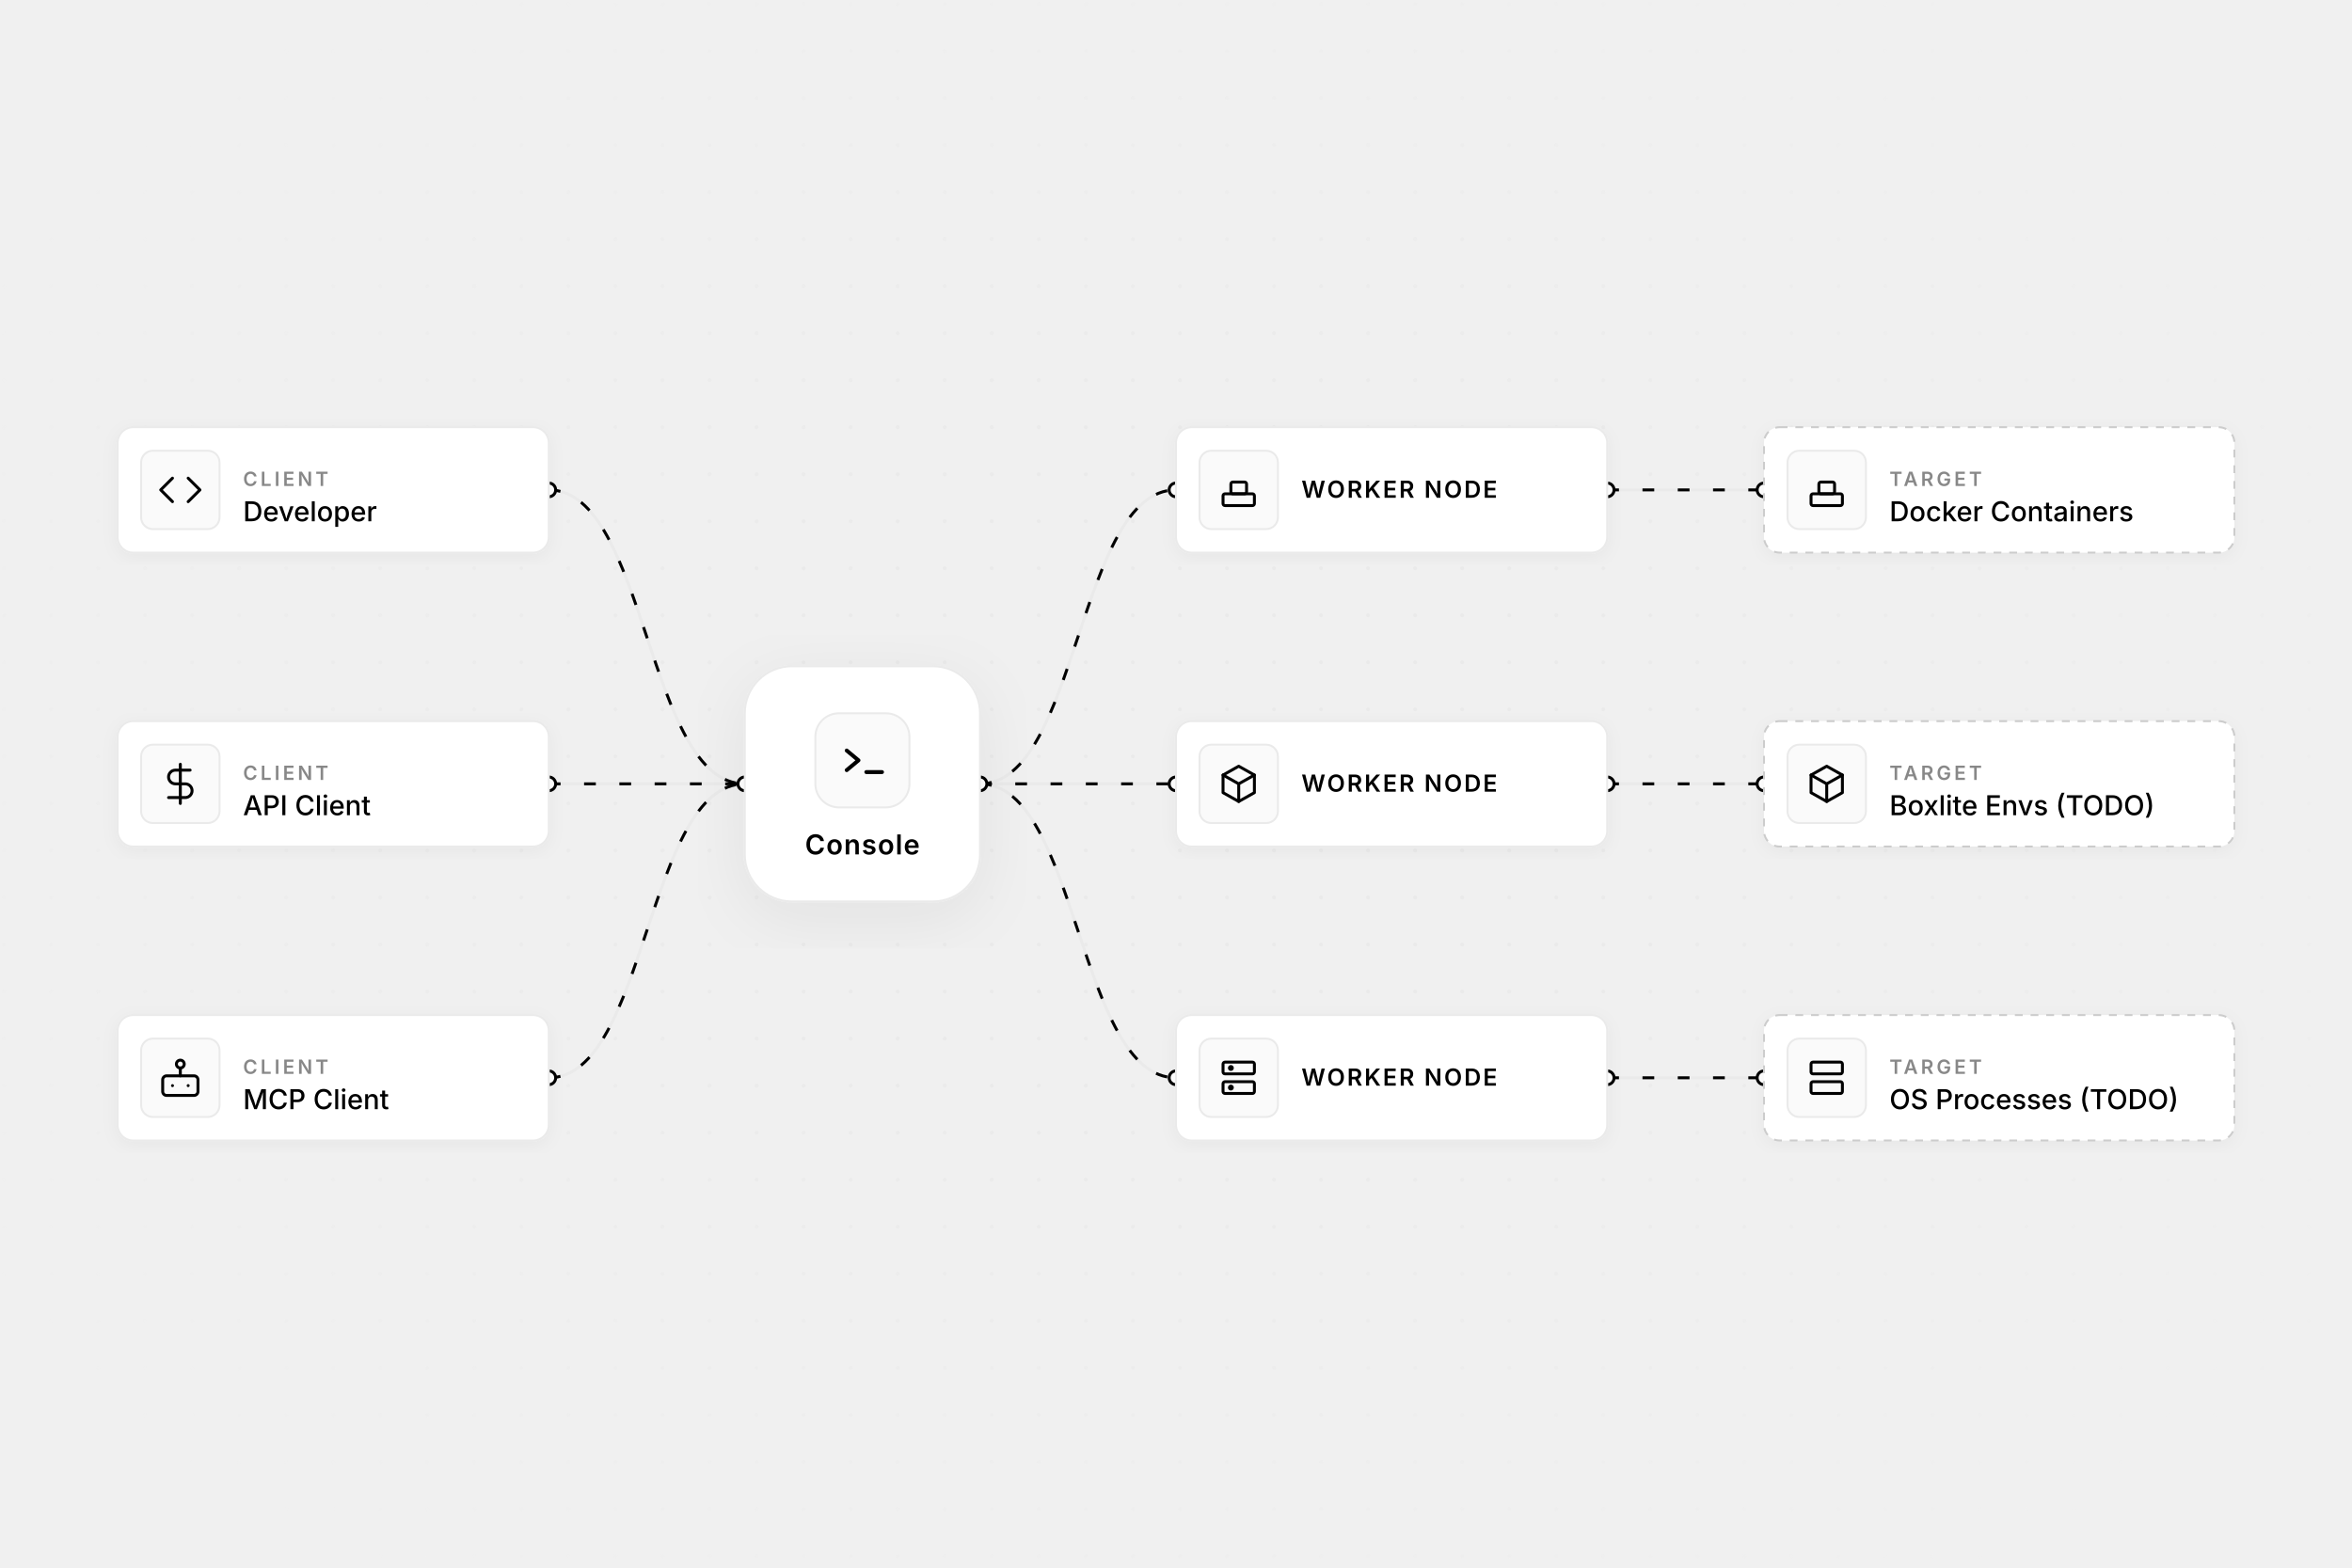
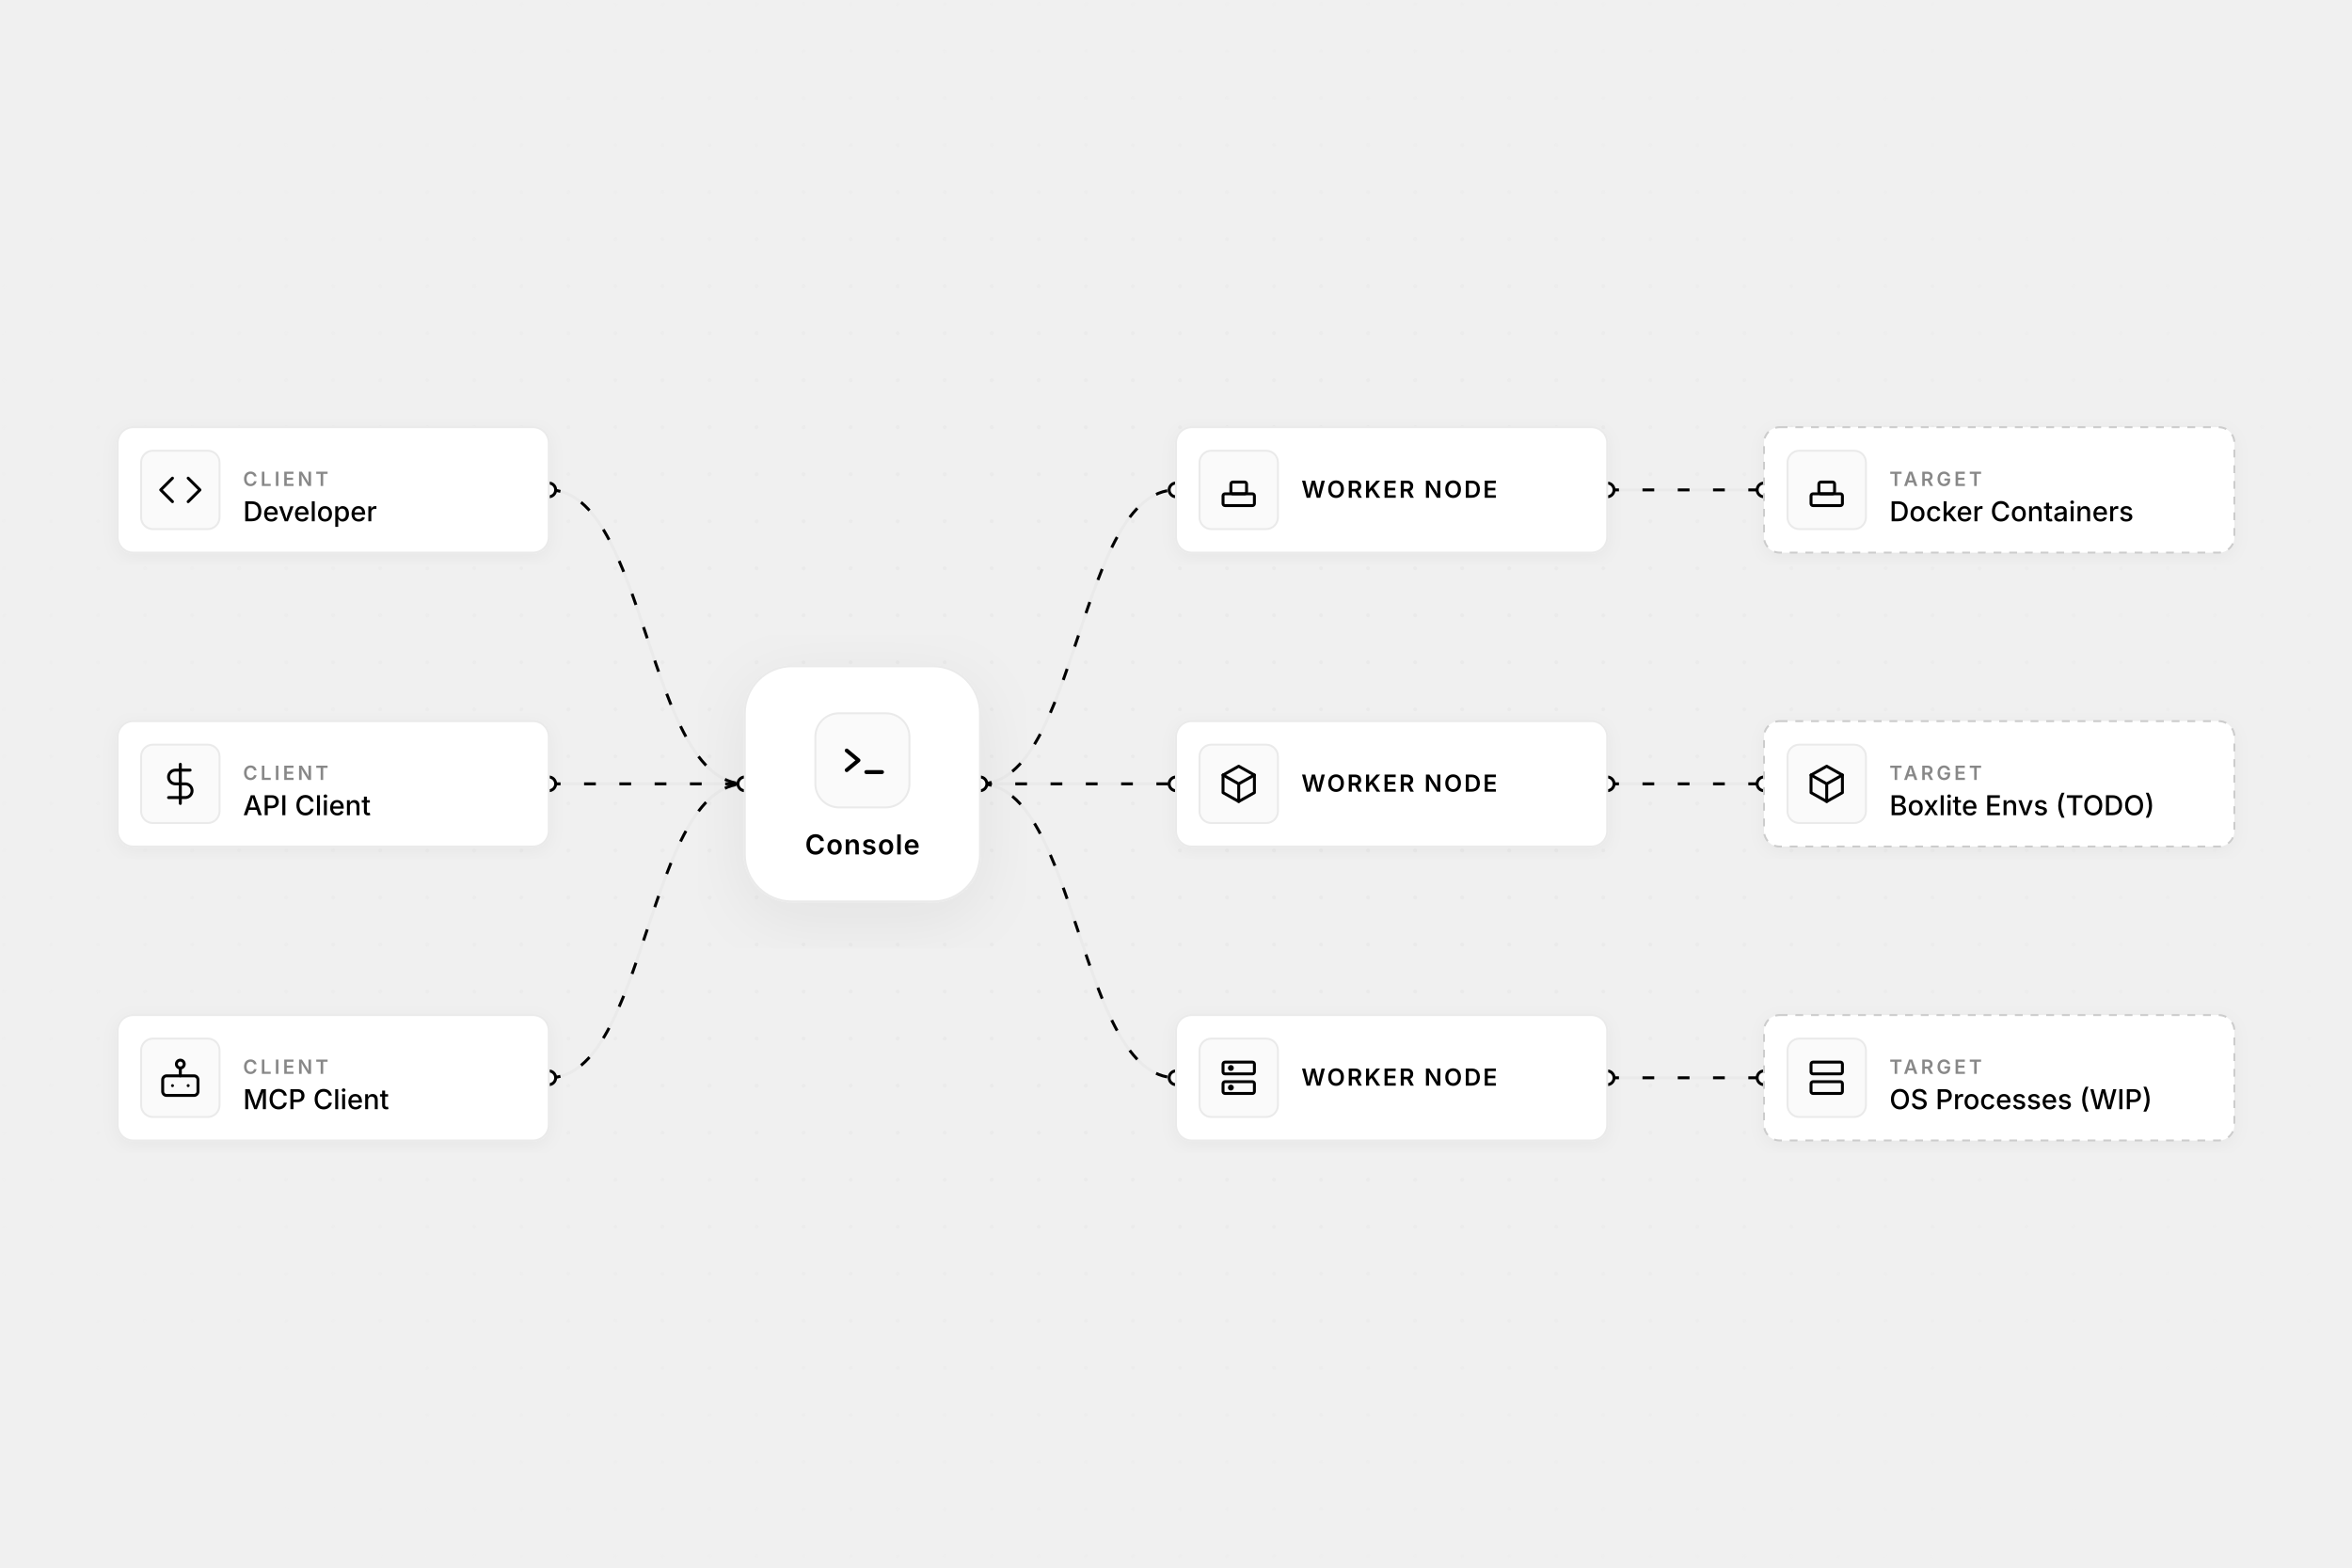
<svg xmlns="http://www.w3.org/2000/svg" viewBox="0 0 1200 800" width="100%" height="100%" style="background-color: #FFFFFF; font-family: 'Geist', 'Inter', -apple-system, BlinkMacSystemFont, 'Segoe UI', Roboto, sans-serif;">
  <defs>
    <pattern id="dot-grid" x="0" y="0" width="24" height="24" patternUnits="userSpaceOnUse">
      <circle cx="2" cy="2" r="1" fill="#EAEAEA" />
    </pattern>
    <filter id="shadow-sm" x="-10%" y="-10%" width="120%" height="120%">
      <feDropShadow dx="0" dy="2" stdDeviation="4" flood-color="#000000" flood-opacity="0.04" />
    </filter>
    <filter id="shadow-lg" x="-20%" y="-20%" width="140%" height="140%">
      <feDropShadow dx="0" dy="8" stdDeviation="16" flood-color="#000000" flood-opacity="0.06" />
    </filter>
    <path id="p1" d="M 280 250 C 330 250, 330 400, 380 400" />
    <path id="p2" d="M 280 400 L 380 400" />
    <path id="p3" d="M 280 550 C 330 550, 330 400, 380 400" />
    <path id="p4" d="M 500 400 C 550 400, 550 250, 600 250" />
    <path id="p5" d="M 500 400 L 600 400" />
    <path id="p6" d="M 500 400 C 550 400, 550 550, 600 550" />
    <path id="p7" d="M 820 250 L 900 250" />
    <path id="p8" d="M 820 400 L 900 400" />
    <path id="p9" d="M 820 550 L 900 550" />
    <radialGradient id="fade-gradient" cx="50%" cy="50%" r="60%">
      <stop offset="30%" stop-color="white" stop-opacity="1" />
      <stop offset="100%" stop-color="white" stop-opacity="0" />
    </radialGradient>
    <mask id="dot-mask">
      <rect width="1200" height="800" fill="url(#fade-gradient)" />
    </mask>
  </defs>
  <rect width="1200" height="800" fill="url(#dot-grid)" mask="url(#dot-mask)" />
  <g id="data-flow">
    <g stroke="#EAEAEA" stroke-width="1.5" fill="none">
      <use href="#p1" />
      <use href="#p2" />
      <use href="#p3" />
      <use href="#p4" />
      <use href="#p5" />
      <use href="#p6" />
      <use href="#p7" />
      <use href="#p8" />
      <use href="#p9" />
    </g>
    <g stroke="#000000" stroke-width="1.5" stroke-dasharray="6 12" fill="none">
      <use href="#p1">
        <animate attributeName="stroke-dashoffset" from="18" to="0" dur="1s" repeatCount="indefinite" calcMode="linear" />
      </use>
      <use href="#p2">
        <animate attributeName="stroke-dashoffset" from="18" to="0" dur="1s" repeatCount="indefinite" calcMode="linear" />
      </use>
      <use href="#p3">
        <animate attributeName="stroke-dashoffset" from="18" to="0" dur="1s" repeatCount="indefinite" calcMode="linear" />
      </use>
      <use href="#p4">
        <animate attributeName="stroke-dashoffset" from="18" to="0" dur="1s" repeatCount="indefinite" calcMode="linear" />
      </use>
      <use href="#p5">
        <animate attributeName="stroke-dashoffset" from="18" to="0" dur="1s" repeatCount="indefinite" calcMode="linear" />
      </use>
      <use href="#p6">
        <animate attributeName="stroke-dashoffset" from="18" to="0" dur="1s" repeatCount="indefinite" calcMode="linear" />
      </use>
      <use href="#p7">
        <animate attributeName="stroke-dashoffset" from="18" to="0" dur="1s" repeatCount="indefinite" calcMode="linear" />
      </use>
      <use href="#p8">
        <animate attributeName="stroke-dashoffset" from="18" to="0" dur="1s" repeatCount="indefinite" calcMode="linear" />
      </use>
      <use href="#p9">
        <animate attributeName="stroke-dashoffset" from="18" to="0" dur="1s" repeatCount="indefinite" calcMode="linear" />
      </use>
    </g>
  </g>
  <g id="anchors" fill="#FFFFFF" stroke="#000000" stroke-width="1.5">
    <circle cx="280" cy="250" r="3.5" />
    <circle cx="280" cy="400" r="3.5" />
    <circle cx="280" cy="550" r="3.5" />
    <circle cx="380" cy="400" r="3.5" />
    <circle cx="500" cy="400" r="3.5" />
    <circle cx="600" cy="250" r="3.5" />
    <circle cx="600" cy="400" r="3.5" />
    <circle cx="600" cy="550" r="3.5" />
    <circle cx="820" cy="250" r="3.5" />
    <circle cx="820" cy="400" r="3.5" />
    <circle cx="820" cy="550" r="3.5" />
    <circle cx="900" cy="250" r="3.5" />
    <circle cx="900" cy="400" r="3.5" />
    <circle cx="900" cy="550" r="3.5" />
  </g>
  <g id="clients" transform="translate(60, 0)">
    <g transform="translate(0, 218)">
      <rect width="220" height="64" rx="8" fill="#FFFFFF" stroke="#EAEAEA" stroke-width="1" filter="url(#shadow-sm)" />
      <rect x="12" y="12" width="40" height="40" rx="6" fill="#FAFAFA" stroke="#EAEAEA" stroke-width="1" />
      <svg x="20" y="20" width="24" height="24" viewBox="0 0 24 24" fill="none" stroke="#000000" stroke-width="1.5" stroke-linecap="round" stroke-linejoin="round">
        <polyline points="16 18 22 12 16 6" />
        <polyline points="8 6 2 12 8 18" />
      </svg>
      <text x="64" y="30" font-size="10" font-weight="600" fill="#888888" letter-spacing="1.5">CLIENT</text>
      <text x="64" y="48" font-size="14" font-weight="500" fill="#000000">Developer</text>
    </g>
    <g transform="translate(0, 368)">
      <rect width="220" height="64" rx="8" fill="#FFFFFF" stroke="#EAEAEA" stroke-width="1" filter="url(#shadow-sm)" />
      <rect x="12" y="12" width="40" height="40" rx="6" fill="#FAFAFA" stroke="#EAEAEA" stroke-width="1" />
      <svg x="20" y="20" width="24" height="24" viewBox="0 0 24 24" fill="none" stroke="#000000" stroke-width="1.5" stroke-linecap="round" stroke-linejoin="round">
        <path d="M12 2v20" />
        <path d="M17 5H9.5a3.5 3.5 0 0 0 0 7h5a3.5 3.5 0 0 1 0 7H6" />
      </svg>
      <text x="64" y="30" font-size="10" font-weight="600" fill="#888888" letter-spacing="1.5">CLIENT</text>
      <text x="64" y="48" font-size="14" font-weight="500" fill="#000000">API Client</text>
    </g>
    <g transform="translate(0, 518)">
      <rect width="220" height="64" rx="8" fill="#FFFFFF" stroke="#EAEAEA" stroke-width="1" filter="url(#shadow-sm)" />
      <rect x="12" y="12" width="40" height="40" rx="6" fill="#FAFAFA" stroke="#EAEAEA" stroke-width="1" />
      <svg x="20" y="20" width="24" height="24" viewBox="0 0 24 24" fill="none" stroke="#000000" stroke-width="1.5" stroke-linecap="round" stroke-linejoin="round">
        <rect x="3" y="11" width="18" height="10" rx="2" />
        <circle cx="12" cy="5" r="2" />
        <path d="M12 7v4" />
        <line x1="8" y1="16" x2="8.01" y2="16" />
        <line x1="16" y1="16" x2="16.01" y2="16" />
      </svg>
      <text x="64" y="30" font-size="10" font-weight="600" fill="#888888" letter-spacing="1.5">CLIENT</text>
      <text x="64" y="48" font-size="14" font-weight="500" fill="#000000">MCP Client</text>
    </g>
  </g>
  <g id="console-hub" transform="translate(440, 400)">
    <rect x="-60" y="-60" width="120" height="120" rx="24" fill="#FFFFFF" stroke="#EAEAEA" stroke-width="1" filter="url(#shadow-lg)" />
    <rect x="-24" y="-36" width="48" height="48" rx="12" fill="#FAFAFA" stroke="#EAEAEA" stroke-width="1" />
    <g transform="translate(0, -12)">
      <path d="M -8 -5 L -2 0 L -8 5" fill="none" stroke="#000000" stroke-width="2" stroke-linecap="round" stroke-linejoin="round" />
      <line x1="2" y1="6" x2="10" y2="6" fill="none" stroke="#000000" stroke-width="2" stroke-linecap="round" />
    </g>
    <text x="0" y="36" text-anchor="middle" font-size="14" font-weight="600" fill="#000000" letter-spacing="0.5">Console</text>
  </g>
  <g id="workers" transform="translate(600, 0)">
    <g transform="translate(0, 218)">
      <rect width="220" height="64" rx="8" fill="#FFFFFF" stroke="#EAEAEA" stroke-width="1" filter="url(#shadow-sm)" />
      <rect x="12" y="12" width="40" height="40" rx="6" fill="#FAFAFA" stroke="#EAEAEA" stroke-width="1" />
      <svg x="20" y="20" width="24" height="24" viewBox="0 0 24 24" fill="none" stroke="#000000" stroke-width="1.5" stroke-linecap="round" stroke-linejoin="round">
        <rect x="4" y="14" width="16" height="6" rx="1" />
        <rect x="8" y="8" width="8" height="6" rx="1" />
      </svg>
      <text x="64" y="36" font-size="12" font-weight="600" fill="#000000" letter-spacing="1">WORKER NODE</text>
    </g>
    <g transform="translate(0, 368)">
      <rect width="220" height="64" rx="8" fill="#FFFFFF" stroke="#EAEAEA" stroke-width="1" filter="url(#shadow-sm)" />
      <rect x="12" y="12" width="40" height="40" rx="6" fill="#FAFAFA" stroke="#EAEAEA" stroke-width="1" />
      <svg x="20" y="20" width="24" height="24" viewBox="0 0 24 24" fill="none" stroke="#000000" stroke-width="1.5" stroke-linecap="round" stroke-linejoin="round">
        <path d="M12 3l8 4.5v9L12 21l-8-4.5v-9L12 3z" />
        <path d="M12 12l8-4.5M12 12v9M12 12L4 7.5" />
      </svg>
      <text x="64" y="36" font-size="12" font-weight="600" fill="#000000" letter-spacing="1">WORKER NODE</text>
    </g>
    <g transform="translate(0, 518)">
      <rect width="220" height="64" rx="8" fill="#FFFFFF" stroke="#EAEAEA" stroke-width="1" filter="url(#shadow-sm)" />
      <rect x="12" y="12" width="40" height="40" rx="6" fill="#FAFAFA" stroke="#EAEAEA" stroke-width="1" />
      <svg x="20" y="20" width="24" height="24" viewBox="0 0 24 24" fill="none" stroke="#000000" stroke-width="1.5" stroke-linecap="round" stroke-linejoin="round">
        <rect x="4" y="4" width="16" height="6" rx="1" />
        <rect x="4" y="14" width="16" height="6" rx="1" />
        <circle cx="8" cy="7" r="1.5" fill="#000" stroke="none" />
        <circle cx="8" cy="17" r="1.5" fill="#000" stroke="none" />
      </svg>
      <text x="64" y="36" font-size="12" font-weight="600" fill="#000000" letter-spacing="1">WORKER NODE</text>
    </g>
  </g>
  <g id="environments" transform="translate(900, 0)">
    <g transform="translate(0, 218)">
      <rect width="240" height="64" rx="8" fill="#FFFFFF" stroke="#CCCCCC" stroke-width="1" stroke-dasharray="4 4" filter="url(#shadow-sm)" />
      <rect x="12" y="12" width="40" height="40" rx="6" fill="#FAFAFA" stroke="#EAEAEA" stroke-width="1" />
      <svg x="20" y="20" width="24" height="24" viewBox="0 0 24 24" fill="none" stroke="#000000" stroke-width="1.5" stroke-linecap="round" stroke-linejoin="round">
        <rect x="4" y="14" width="16" height="6" rx="1" />
        <rect x="8" y="8" width="8" height="6" rx="1" />
      </svg>
      <text x="64" y="30" font-size="10" font-weight="600" fill="#888888" letter-spacing="1.5">TARGET</text>
      <text x="64" y="48" font-size="14" font-weight="500" fill="#000000">Docker Containers</text>
    </g>
    <g transform="translate(0, 368)">
      <rect width="240" height="64" rx="8" fill="#FFFFFF" stroke="#CCCCCC" stroke-width="1" stroke-dasharray="4 4" filter="url(#shadow-sm)" />
      <rect x="12" y="12" width="40" height="40" rx="6" fill="#FAFAFA" stroke="#EAEAEA" stroke-width="1" />
      <svg x="20" y="20" width="24" height="24" viewBox="0 0 24 24" fill="none" stroke="#000000" stroke-width="1.5" stroke-linecap="round" stroke-linejoin="round">
        <path d="M12 3l8 4.5v9L12 21l-8-4.5v-9L12 3z" />
        <path d="M12 12l8-4.5M12 12v9M12 12L4 7.5" />
      </svg>
      <text x="64" y="30" font-size="10" font-weight="600" fill="#888888" letter-spacing="1.5">TARGET</text>
      <text x="64" y="48" font-size="14" font-weight="500" fill="#000000">Boxlite Envs (TODO)</text>
    </g>
    <g transform="translate(0, 518)">
      <rect width="240" height="64" rx="8" fill="#FFFFFF" stroke="#CCCCCC" stroke-width="1" stroke-dasharray="4 4" filter="url(#shadow-sm)" />
      <rect x="12" y="12" width="40" height="40" rx="6" fill="#FAFAFA" stroke="#EAEAEA" stroke-width="1" />
      <svg x="20" y="20" width="24" height="24" viewBox="0 0 24 24" fill="none" stroke="#000000" stroke-width="1.5" stroke-linecap="round" stroke-linejoin="round">
        <rect x="4" y="4" width="16" height="6" rx="1" />
        <rect x="4" y="14" width="16" height="6" rx="1" />
      </svg>
      <text x="64" y="30" font-size="10" font-weight="600" fill="#888888" letter-spacing="1.5">TARGET</text>
-       <text x="64" y="48" font-size="14" font-weight="500" fill="#000000">OS Processes  (TODO)</text>
+       <text x="64" y="48" font-size="14" font-weight="500" fill="#000000">OS Processes  (WIP)</text>
    </g>
  </g>
</svg>
